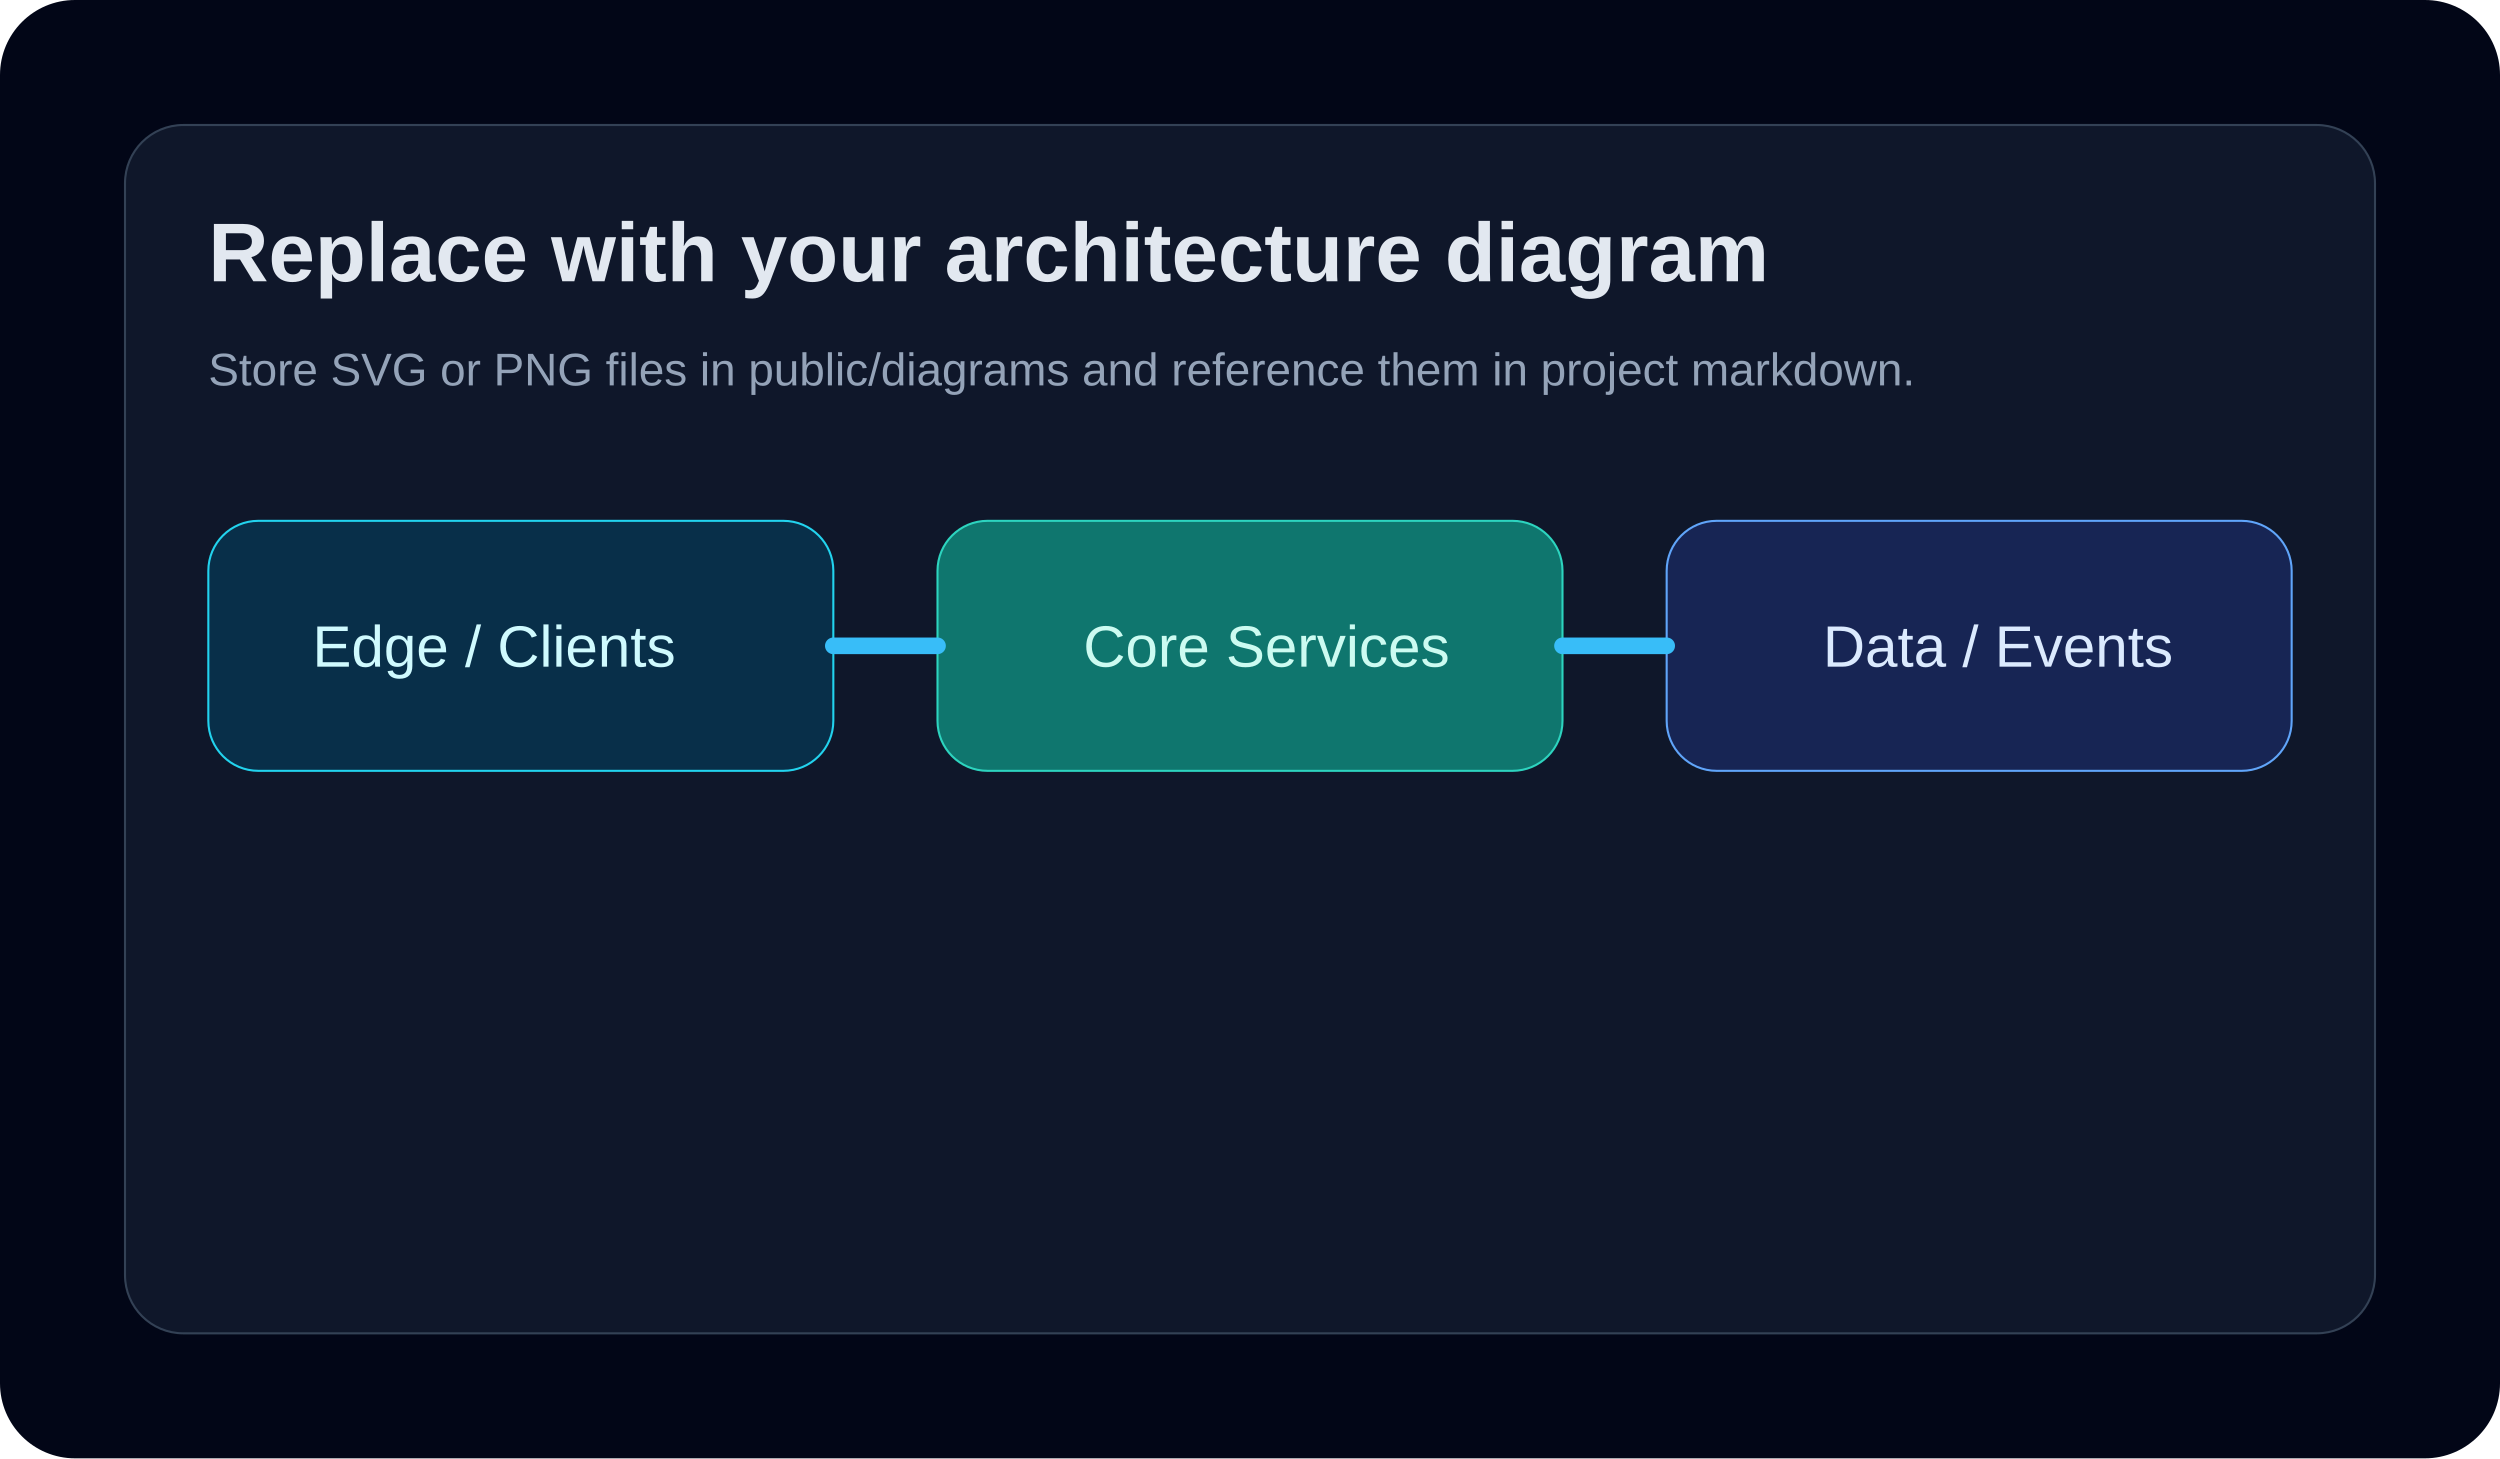
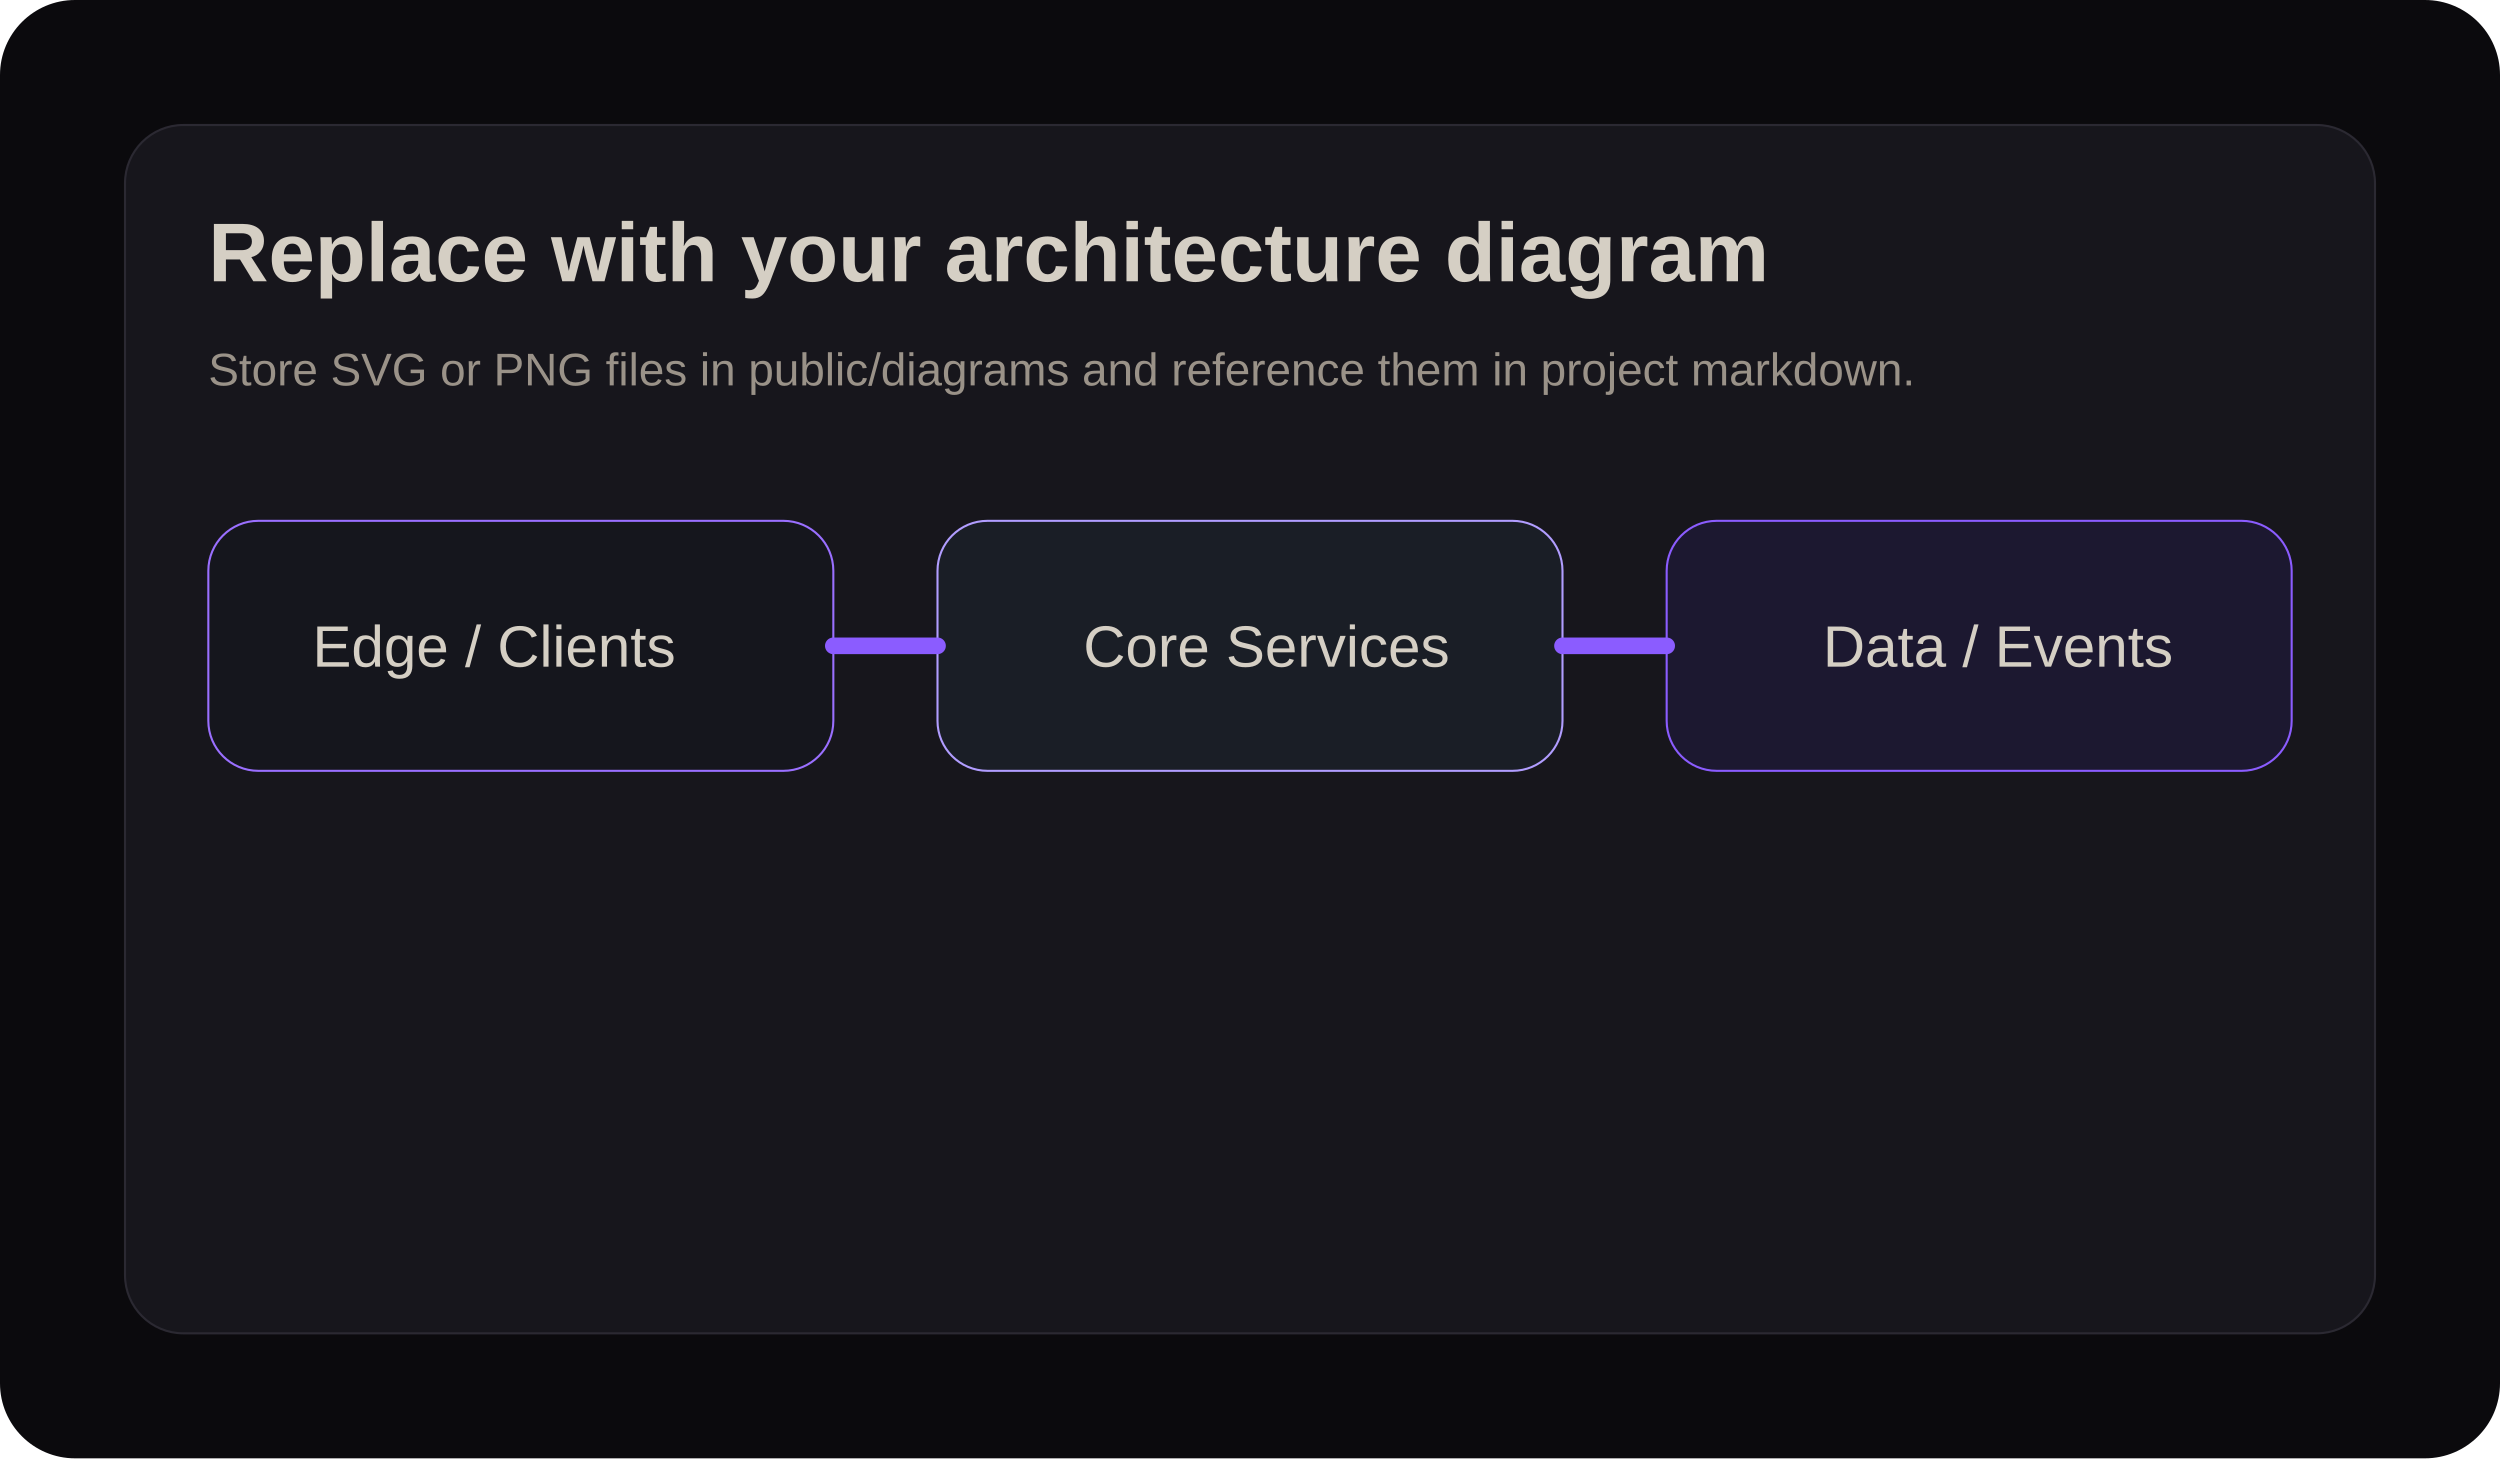
<svg xmlns="http://www.w3.org/2000/svg" width="1200" height="700" viewBox="0 0 1200 700" fill="none">
-   <rect width="1200" height="700" rx="36" fill="#020617" />
-   <rect x="60" y="60" width="1080" height="580" rx="28" fill="#0F172A" stroke="#334155" />
-   <text x="100" y="135" fill="#E2E8F0" font-family="Arial, sans-serif" font-size="40" font-weight="700">Replace with your architecture diagram</text>
-   <text x="100" y="185" fill="#94A3B8" font-family="Arial, sans-serif" font-size="22">Store SVG or PNG files in public/diagrams and reference them in project markdown.</text>
-   <rect x="100" y="250" width="300" height="120" rx="24" fill="#082F49" stroke="#22D3EE" />
-   <text x="150" y="320" fill="#CFFAFE" font-family="Arial, sans-serif" font-size="28">Edge / Clients</text>
-   <rect x="450" y="250" width="300" height="120" rx="24" fill="#0F766E" stroke="#2DD4BF" />
-   <text x="520" y="320" fill="#CCFBF1" font-family="Arial, sans-serif" font-size="28">Core Services</text>
-   <rect x="800" y="250" width="300" height="120" rx="24" fill="#172554" stroke="#60A5FA" />
-   <text x="875" y="320" fill="#DBEAFE" font-family="Arial, sans-serif" font-size="28">Data / Events</text>
-   <path d="M400 310H450" stroke="#38BDF8" stroke-width="8" stroke-linecap="round" />
-   <path d="M750 310H800" stroke="#38BDF8" stroke-width="8" stroke-linecap="round" />
+   <rect width="1200" height="700" rx="36" fill="#0b0a0d" />
+   <rect x="60" y="60" width="1080" height="580" rx="28" fill="#17161c" stroke="#2b2932" />
+   <text x="100" y="135" fill="#d5cfc4" font-family="Arial, sans-serif" font-size="40" font-weight="700">Replace with your architecture diagram</text>
+   <text x="100" y="185" fill="#9a9288" font-family="Arial, sans-serif" font-size="22">Store SVG or PNG files in public/diagrams and reference them in project markdown.</text>
+   <rect x="100" y="250" width="300" height="120" rx="24" fill="#15161d" stroke="#9a6fff" />
+   <text x="150" y="320" fill="#d5cfc4" font-family="Arial, sans-serif" font-size="28">Edge / Clients</text>
+   <rect x="450" y="250" width="300" height="120" rx="24" fill="#1a1e26" stroke="#b19dff" />
+   <text x="520" y="320" fill="#d5cfc4" font-family="Arial, sans-serif" font-size="28">Core Services</text>
+   <rect x="800" y="250" width="300" height="120" rx="24" fill="#1c1830" stroke="#8b5cff" />
+   <text x="875" y="320" fill="#d5cfc4" font-family="Arial, sans-serif" font-size="28">Data / Events</text>
+   <path d="M400 310H450" stroke="#8b5cff" stroke-width="8" stroke-linecap="round" />
+   <path d="M750 310H800" stroke="#8b5cff" stroke-width="8" stroke-linecap="round" />
</svg>
